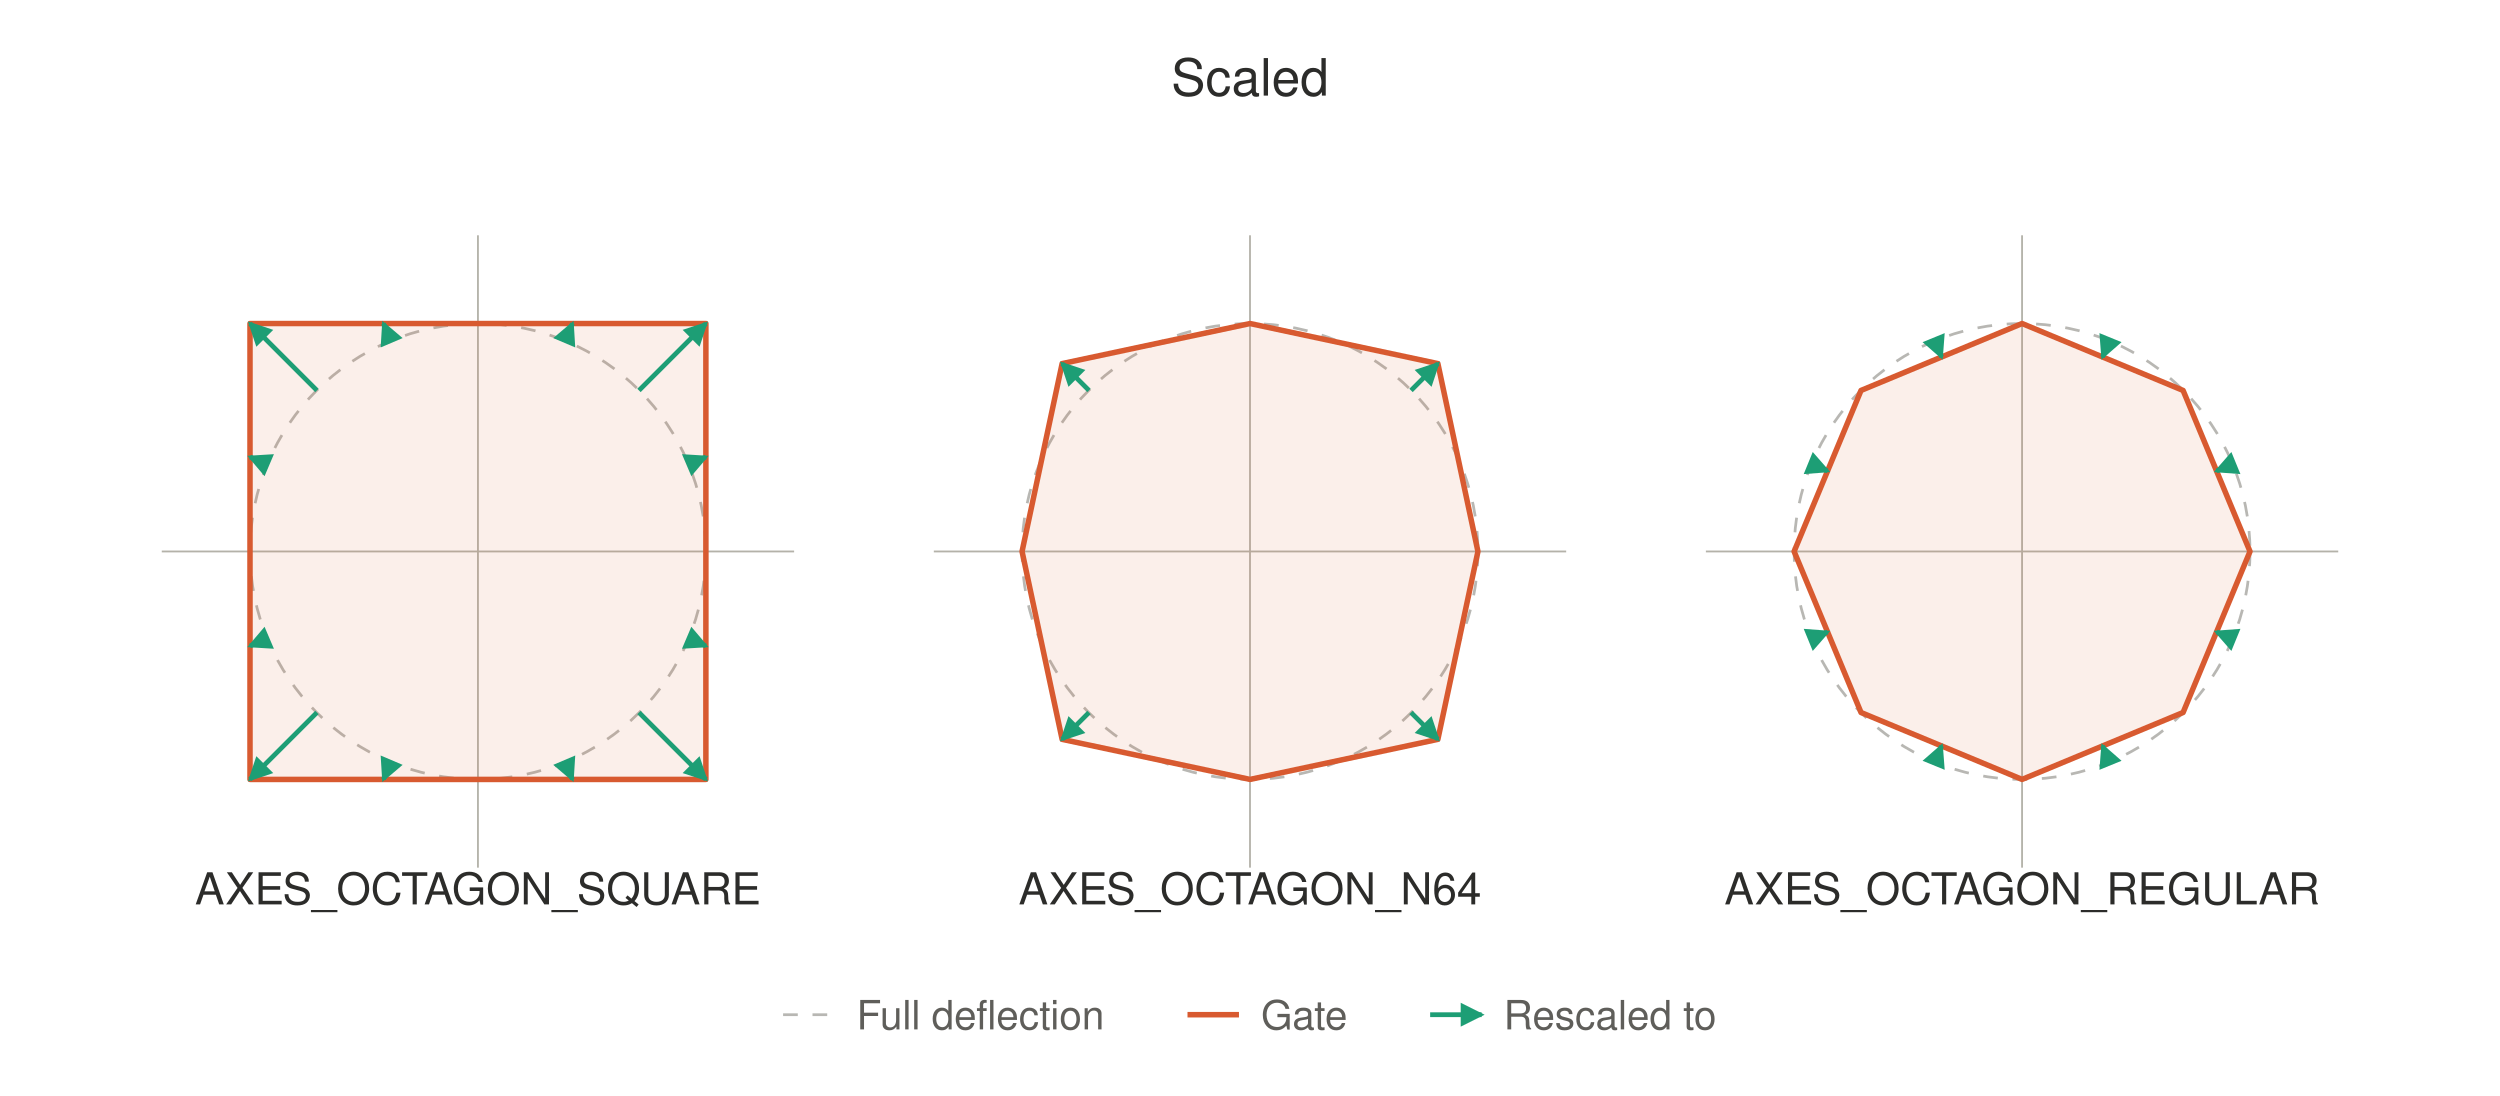
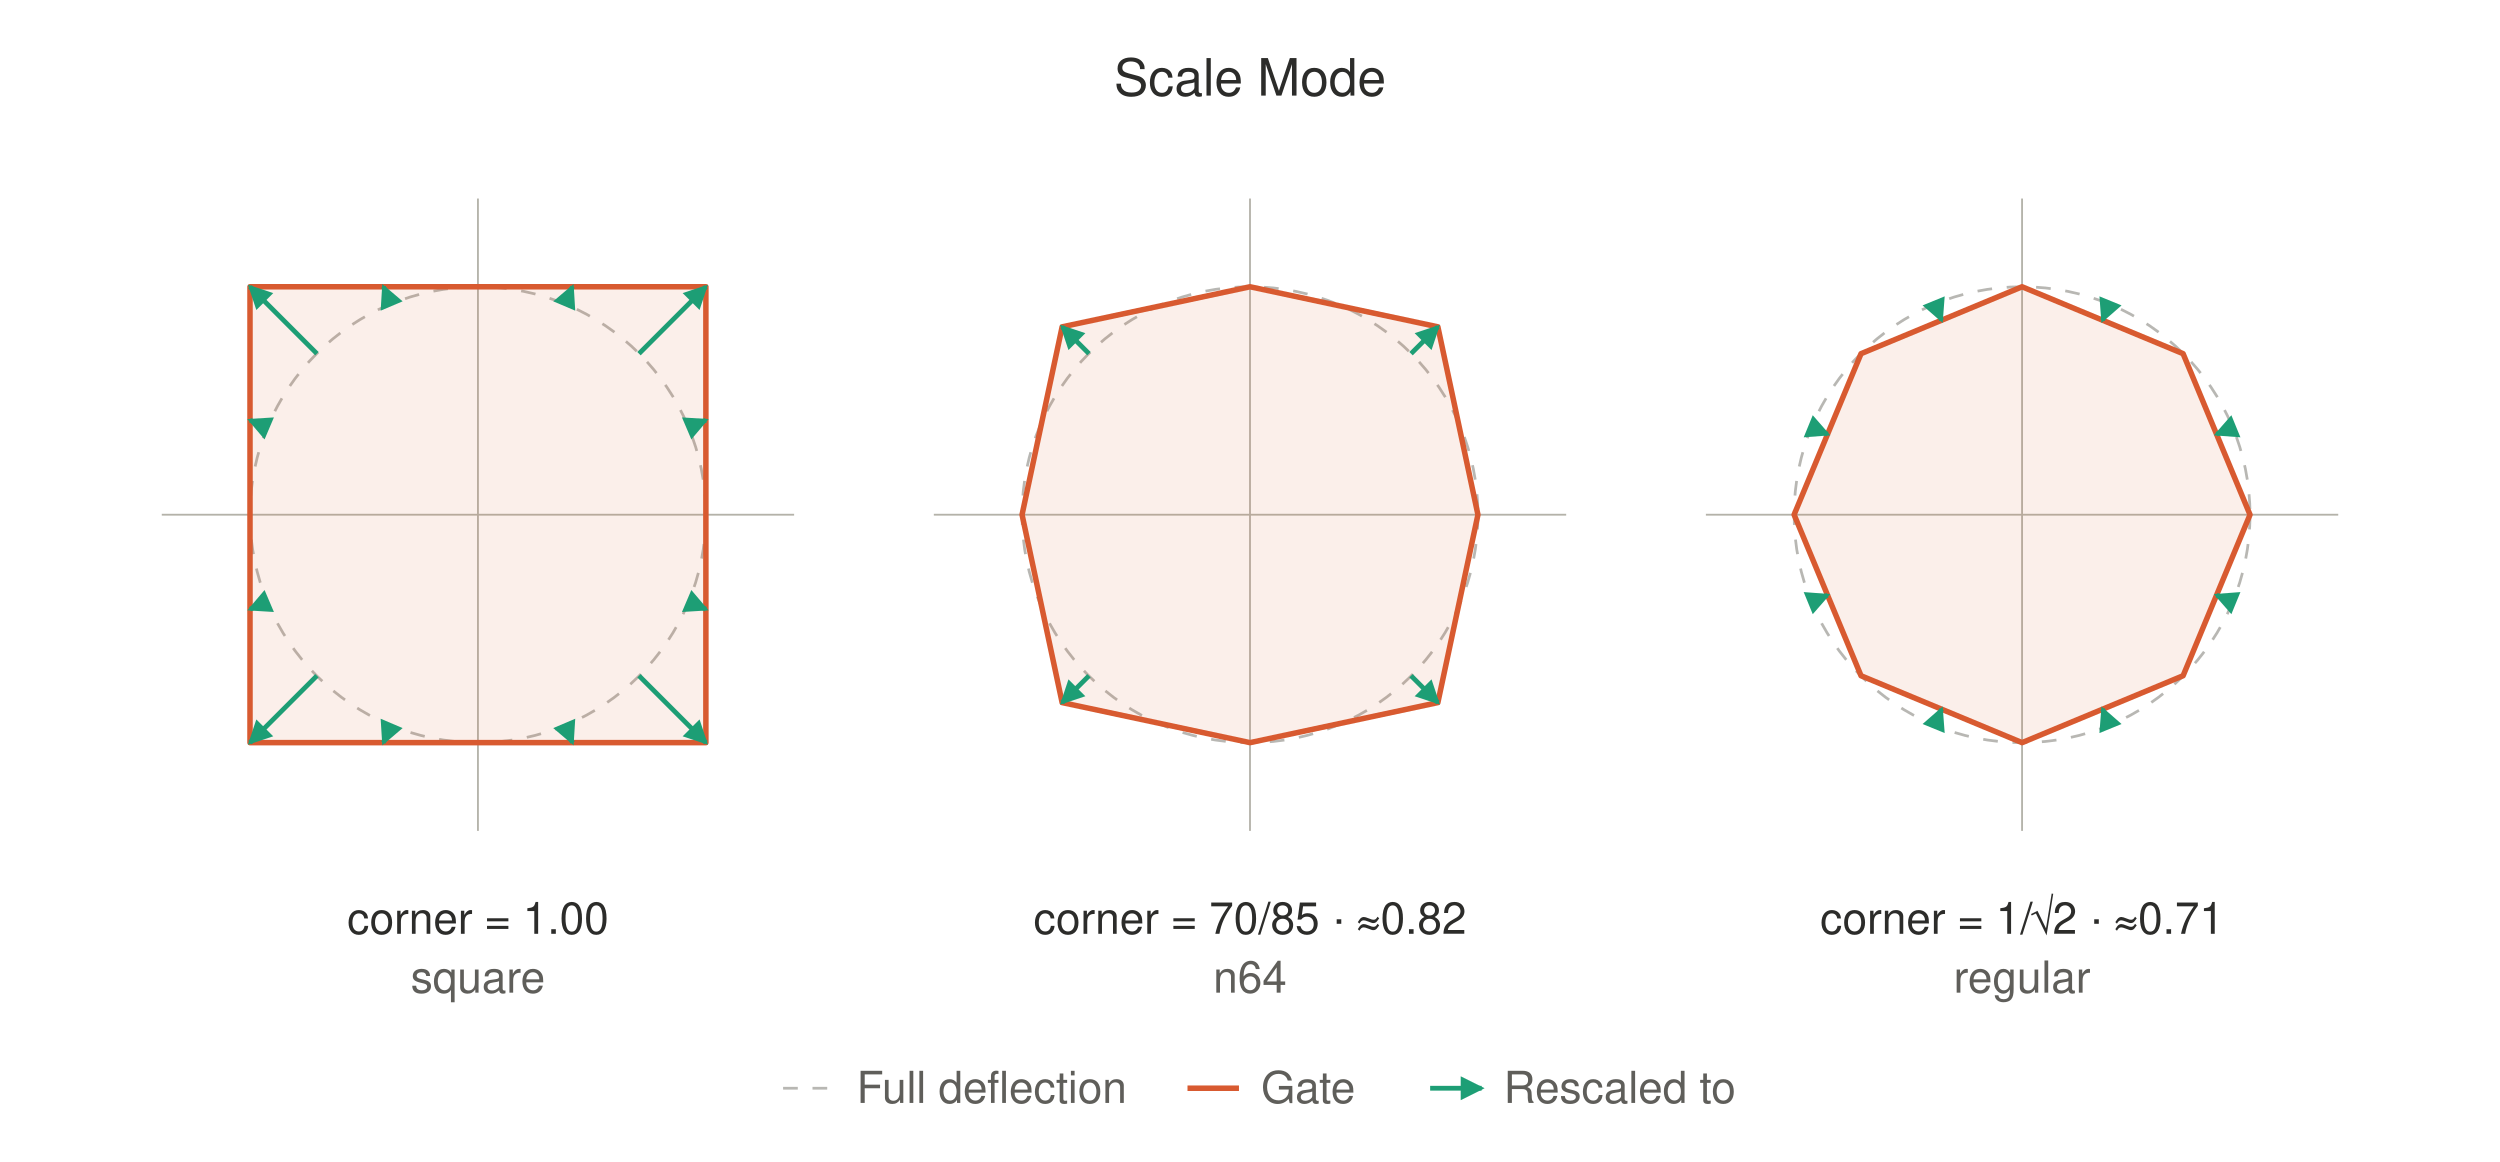
- <svg xmlns="http://www.w3.org/2000/svg" width="680" height="298" viewBox="0 0 680 298" role="img" aria-label="Scaled gates for the three octagon presets">
+ <svg xmlns="http://www.w3.org/2000/svg" width="680" height="316" viewBox="0 0 680 316" role="img" aria-label="Scaled gates for the three octagon presets">
  <defs>
    <marker id="ah" viewBox="0 0 8 8" refX="7" refY="4" markerWidth="5" markerHeight="5" orient="auto">
      <path d="M0,0 L8,4 L0,8 z" fill="#1D9E75" />
    </marker>
  </defs>
  <style>
  text { font-family: -apple-system, BlinkMacSystemFont, "Segoe UI", Helvetica, Arial, sans-serif; }
  .title { font-size: 14px; font-weight: 500; fill: #2C2C2A; }
-   .col   { font-size: 12px; font-weight: 500; fill: #2C2C2A; }
-   .label { font-size: 11px; fill: #5F5E5A; }
+   .caption { font-size: 12px; font-weight: 500; fill: #2C2C2A; }
+   .label { font-size: 12px; font-weight: 400; fill: #5F5E5A; }
  .axis  { stroke: #B4B2A9; stroke-width: 0.5; }
  .hair  { fill: none; stroke: #888780; stroke-width: 0.75; stroke-dasharray: 4 4; opacity: 0.6; }
  .gate  { fill: #D85A30; fill-opacity: 0.10; stroke: #D85A30; stroke-width: 1.5; stroke-linejoin: round; }
  .dead  { fill: #D85A30; fill-opacity: 0.28; stroke: none; }
  .arrow { stroke: #1D9E75; stroke-width: 1.3; fill: none; }
</style>
-   <text class="title" x="340" y="26" text-anchor="middle">Scaled</text>
-   <line class="axis" x1="44.0" y1="150" x2="216.0" y2="150" />
-   <line class="axis" x1="130" y1="64.0" x2="130" y2="236.0" />
-   <circle class="hair" cx="130" cy="150" r="62" />
-   <polygon class="gate" points="192.0,150.0 192.0,88.0 130.0,88.0 68.0,88.0 68.0,150.0 68.0,212.0 130.0,212.0 192.0,212.0" />
-   <line class="arrow" marker-end="url(#ah)" x1="187.3" y1="126.3" x2="192.0" y2="124.3" />
-   <line class="arrow" marker-end="url(#ah)" x1="173.8" y1="106.2" x2="192.0" y2="88.0" />
-   <line class="arrow" marker-end="url(#ah)" x1="153.7" y1="92.7" x2="155.7" y2="88.0" />
-   <line class="arrow" marker-end="url(#ah)" x1="106.3" y1="92.7" x2="104.3" y2="88.0" />
-   <line class="arrow" marker-end="url(#ah)" x1="86.2" y1="106.2" x2="68.0" y2="88.0" />
-   <line class="arrow" marker-end="url(#ah)" x1="72.7" y1="126.3" x2="68.0" y2="124.3" />
-   <line class="arrow" marker-end="url(#ah)" x1="72.7" y1="173.7" x2="68.0" y2="175.7" />
-   <line class="arrow" marker-end="url(#ah)" x1="86.2" y1="193.8" x2="68.0" y2="212.0" />
-   <line class="arrow" marker-end="url(#ah)" x1="106.3" y1="207.3" x2="104.3" y2="212.0" />
-   <line class="arrow" marker-end="url(#ah)" x1="153.7" y1="207.3" x2="155.7" y2="212.0" />
-   <line class="arrow" marker-end="url(#ah)" x1="173.8" y1="193.8" x2="192.0" y2="212.0" />
-   <line class="arrow" marker-end="url(#ah)" x1="187.3" y1="173.7" x2="192.0" y2="175.7" />
-   <text class="col" x="130" y="246" text-anchor="middle">AXES_OCTAGON_SQUARE</text>
-   <line class="axis" x1="254.0" y1="150" x2="426.0" y2="150" />
-   <line class="axis" x1="340" y1="64.0" x2="340" y2="236.0" />
-   <circle class="hair" cx="340" cy="150" r="62" />
-   <polygon class="gate" points="402.0,150.0 391.1,98.9 340.0,88.0 288.9,98.9 278.0,150.0 288.9,201.1 340.0,212.0 391.1,201.1" />
-   <line class="arrow" marker-end="url(#ah)" x1="383.8" y1="106.2" x2="391.1" y2="98.9" />
-   <line class="arrow" marker-end="url(#ah)" x1="296.2" y1="106.2" x2="288.9" y2="98.9" />
-   <line class="arrow" marker-end="url(#ah)" x1="296.2" y1="193.8" x2="288.9" y2="201.1" />
-   <line class="arrow" marker-end="url(#ah)" x1="383.8" y1="193.8" x2="391.1" y2="201.1" />
-   <text class="col" x="340" y="246" text-anchor="middle">AXES_OCTAGON_N64</text>
-   <line class="axis" x1="464.0" y1="150" x2="636.0" y2="150" />
-   <line class="axis" x1="550" y1="64.0" x2="550" y2="236.0" />
-   <circle class="hair" cx="550" cy="150" r="62" />
-   <polygon class="gate" points="612.0,150.0 593.8,106.2 550.0,88.0 506.2,106.2 488.0,150.0 506.2,193.8 550.0,212.0 593.8,193.8" />
-   <line class="arrow" marker-end="url(#ah)" x1="607.3" y1="126.3" x2="602.9" y2="128.1" />
-   <line class="arrow" marker-end="url(#ah)" x1="573.7" y1="92.7" x2="571.9" y2="97.1" />
-   <line class="arrow" marker-end="url(#ah)" x1="526.3" y1="92.7" x2="528.1" y2="97.1" />
-   <line class="arrow" marker-end="url(#ah)" x1="492.7" y1="126.3" x2="497.1" y2="128.1" />
-   <line class="arrow" marker-end="url(#ah)" x1="492.7" y1="173.7" x2="497.1" y2="171.9" />
-   <line class="arrow" marker-end="url(#ah)" x1="526.3" y1="207.3" x2="528.1" y2="202.9" />
-   <line class="arrow" marker-end="url(#ah)" x1="573.7" y1="207.3" x2="571.9" y2="202.9" />
-   <line class="arrow" marker-end="url(#ah)" x1="607.3" y1="173.7" x2="602.9" y2="171.9" />
-   <text class="col" x="550" y="246" text-anchor="middle">AXES_OCTAGON_REGULAR</text>
-   <line class="hair" x1="213.0" y1="276" x2="227.0" y2="276" />
-   <text class="label" x="233.0" y="280">Full deflection</text>
-   <line class="gate" x1="323.0" y1="276" x2="337.0" y2="276" />
-   <text class="label" x="343.0" y="280">Gate</text>
-   <line class="arrow" marker-end="url(#ah)" x1="389.0" y1="276" x2="403.0" y2="276" />
-   <text class="label" x="409.0" y="280">Rescaled to</text>
+   <text class="title" x="340" y="26" text-anchor="middle">Scale Mode</text>
+   <g transform="translate(0,-10)">
+     <line class="axis" x1="44.0" y1="150" x2="216.0" y2="150" />
+     <line class="axis" x1="130" y1="64.0" x2="130" y2="236.0" />
+     <circle class="hair" cx="130" cy="150" r="62" />
+     <polygon class="gate" points="192.0,150.0 192.0,88.0 130.0,88.0 68.0,88.0 68.0,150.0 68.0,212.0 130.0,212.0 192.0,212.0" />
+     <line class="arrow" marker-end="url(#ah)" x1="187.3" y1="126.3" x2="192.0" y2="124.3" />
+     <line class="arrow" marker-end="url(#ah)" x1="173.8" y1="106.2" x2="192.0" y2="88.0" />
+     <line class="arrow" marker-end="url(#ah)" x1="153.7" y1="92.7" x2="155.7" y2="88.0" />
+     <line class="arrow" marker-end="url(#ah)" x1="106.3" y1="92.7" x2="104.3" y2="88.0" />
+     <line class="arrow" marker-end="url(#ah)" x1="86.2" y1="106.2" x2="68.0" y2="88.0" />
+     <line class="arrow" marker-end="url(#ah)" x1="72.7" y1="126.3" x2="68.0" y2="124.3" />
+     <line class="arrow" marker-end="url(#ah)" x1="72.7" y1="173.7" x2="68.0" y2="175.7" />
+     <line class="arrow" marker-end="url(#ah)" x1="86.2" y1="193.8" x2="68.0" y2="212.0" />
+     <line class="arrow" marker-end="url(#ah)" x1="106.3" y1="207.3" x2="104.3" y2="212.0" />
+     <line class="arrow" marker-end="url(#ah)" x1="153.7" y1="207.3" x2="155.7" y2="212.0" />
+     <line class="arrow" marker-end="url(#ah)" x1="173.8" y1="193.8" x2="192.0" y2="212.0" />
+     <line class="arrow" marker-end="url(#ah)" x1="187.3" y1="173.7" x2="192.0" y2="175.7" />
+     <text class="caption" x="130" y="264" text-anchor="middle">corner = 1.00</text>
+     <text class="label" x="130" y="280" text-anchor="middle">square</text>
+     <line class="axis" x1="254.0" y1="150" x2="426.0" y2="150" />
+     <line class="axis" x1="340" y1="64.0" x2="340" y2="236.0" />
+     <circle class="hair" cx="340" cy="150" r="62" />
+     <polygon class="gate" points="402.0,150.0 391.1,98.9 340.0,88.0 288.9,98.9 278.0,150.0 288.9,201.1 340.0,212.0 391.1,201.1" />
+     <line class="arrow" marker-end="url(#ah)" x1="383.8" y1="106.2" x2="391.1" y2="98.9" />
+     <line class="arrow" marker-end="url(#ah)" x1="296.2" y1="106.2" x2="288.9" y2="98.9" />
+     <line class="arrow" marker-end="url(#ah)" x1="296.2" y1="193.8" x2="288.9" y2="201.1" />
+     <line class="arrow" marker-end="url(#ah)" x1="383.8" y1="193.8" x2="391.1" y2="201.1" />
+     <text class="caption" x="340" y="264" text-anchor="middle">corner = 70/85 · ≈0.82</text>
+     <text class="label" x="340" y="280" text-anchor="middle">n64</text>
+     <line class="axis" x1="464.0" y1="150" x2="636.0" y2="150" />
+     <line class="axis" x1="550" y1="64.0" x2="550" y2="236.0" />
+     <circle class="hair" cx="550" cy="150" r="62" />
+     <polygon class="gate" points="612.0,150.0 593.8,106.2 550.0,88.0 506.2,106.2 488.0,150.0 506.2,193.8 550.0,212.0 593.8,193.8" />
+     <line class="arrow" marker-end="url(#ah)" x1="607.3" y1="126.3" x2="602.9" y2="128.1" />
+     <line class="arrow" marker-end="url(#ah)" x1="573.7" y1="92.7" x2="571.9" y2="97.1" />
+     <line class="arrow" marker-end="url(#ah)" x1="526.3" y1="92.7" x2="528.1" y2="97.1" />
+     <line class="arrow" marker-end="url(#ah)" x1="492.7" y1="126.3" x2="497.1" y2="128.1" />
+     <line class="arrow" marker-end="url(#ah)" x1="492.7" y1="173.7" x2="497.1" y2="171.9" />
+     <line class="arrow" marker-end="url(#ah)" x1="526.3" y1="207.3" x2="528.1" y2="202.9" />
+     <line class="arrow" marker-end="url(#ah)" x1="573.7" y1="207.3" x2="571.9" y2="202.9" />
+     <line class="arrow" marker-end="url(#ah)" x1="607.3" y1="173.7" x2="602.9" y2="171.9" />
+     <text class="caption" x="550" y="264" text-anchor="middle">corner = 1/√2 · ≈0.71</text>
+     <text class="label" x="550" y="280" text-anchor="middle">regular</text>
+   </g>
+   <line class="hair" x1="213.0" y1="296" x2="227.0" y2="296" />
+   <text class="label" x="233.0" y="300">Full deflection</text>
+   <line class="gate" x1="323.0" y1="296" x2="337.0" y2="296" />
+   <text class="label" x="343.0" y="300">Gate</text>
+   <line class="arrow" marker-end="url(#ah)" x1="389.0" y1="296" x2="403.0" y2="296" />
+   <text class="label" x="409.0" y="300">Rescaled to</text>
</svg>
